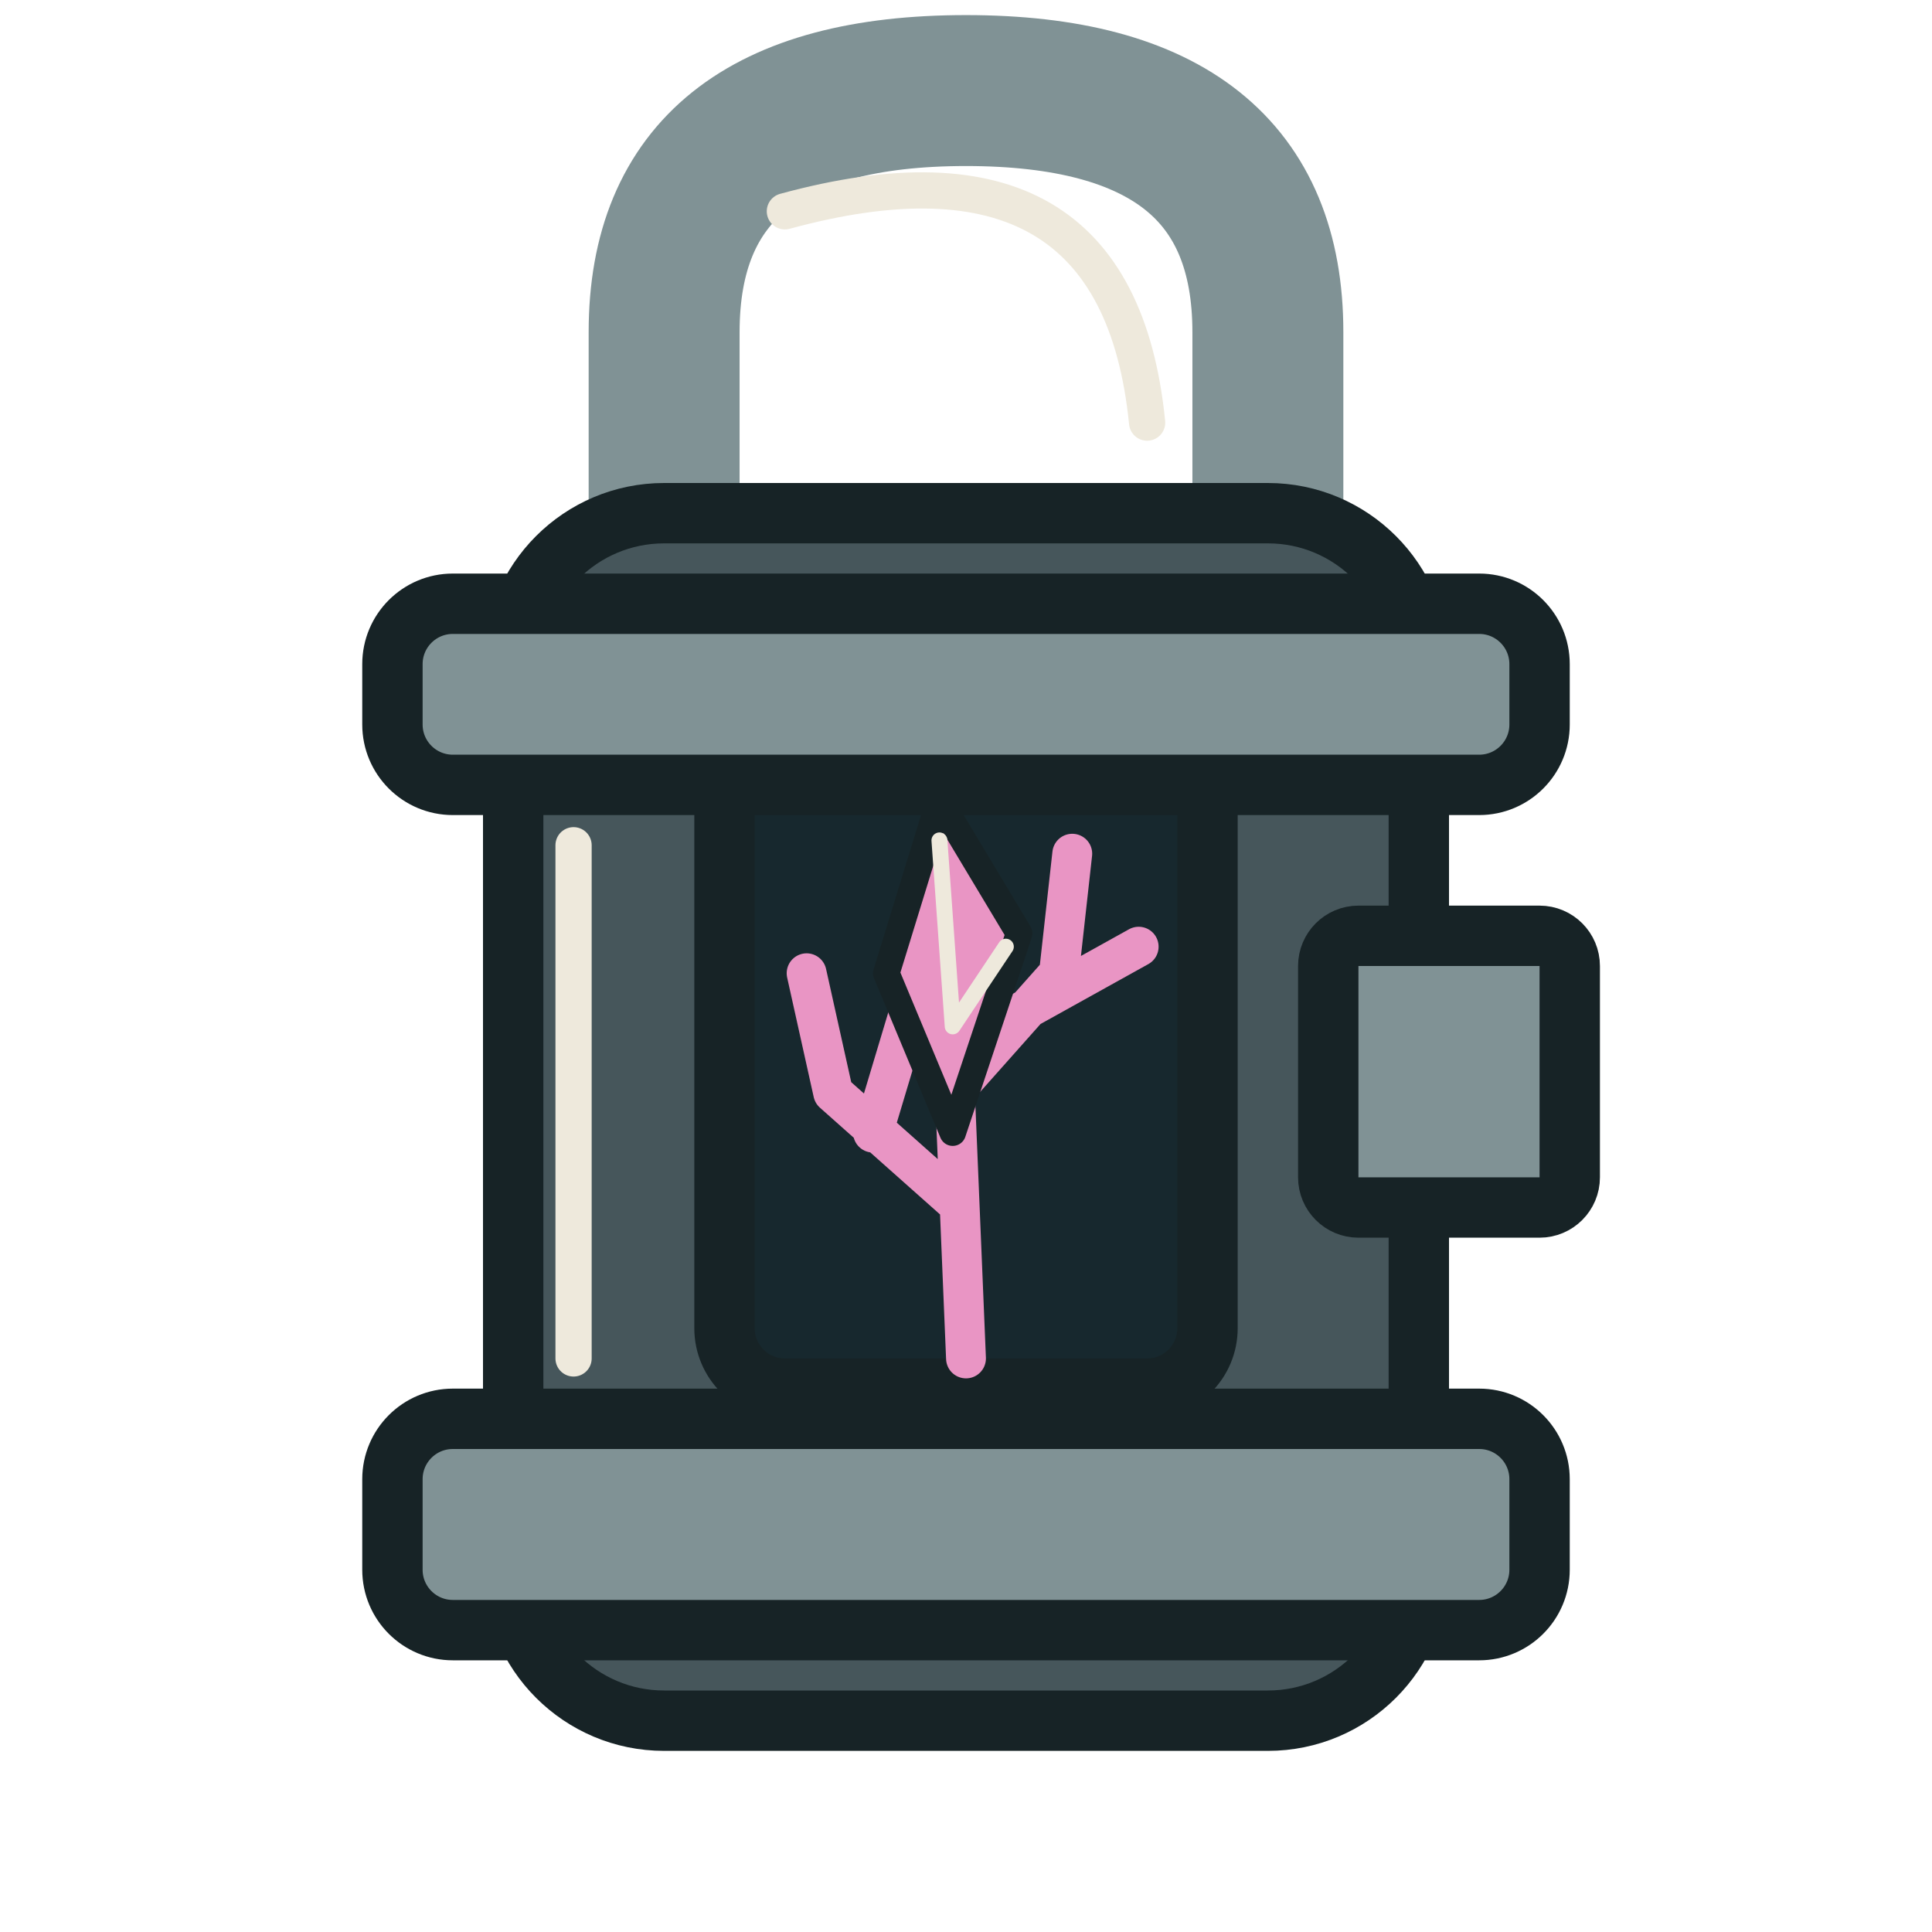
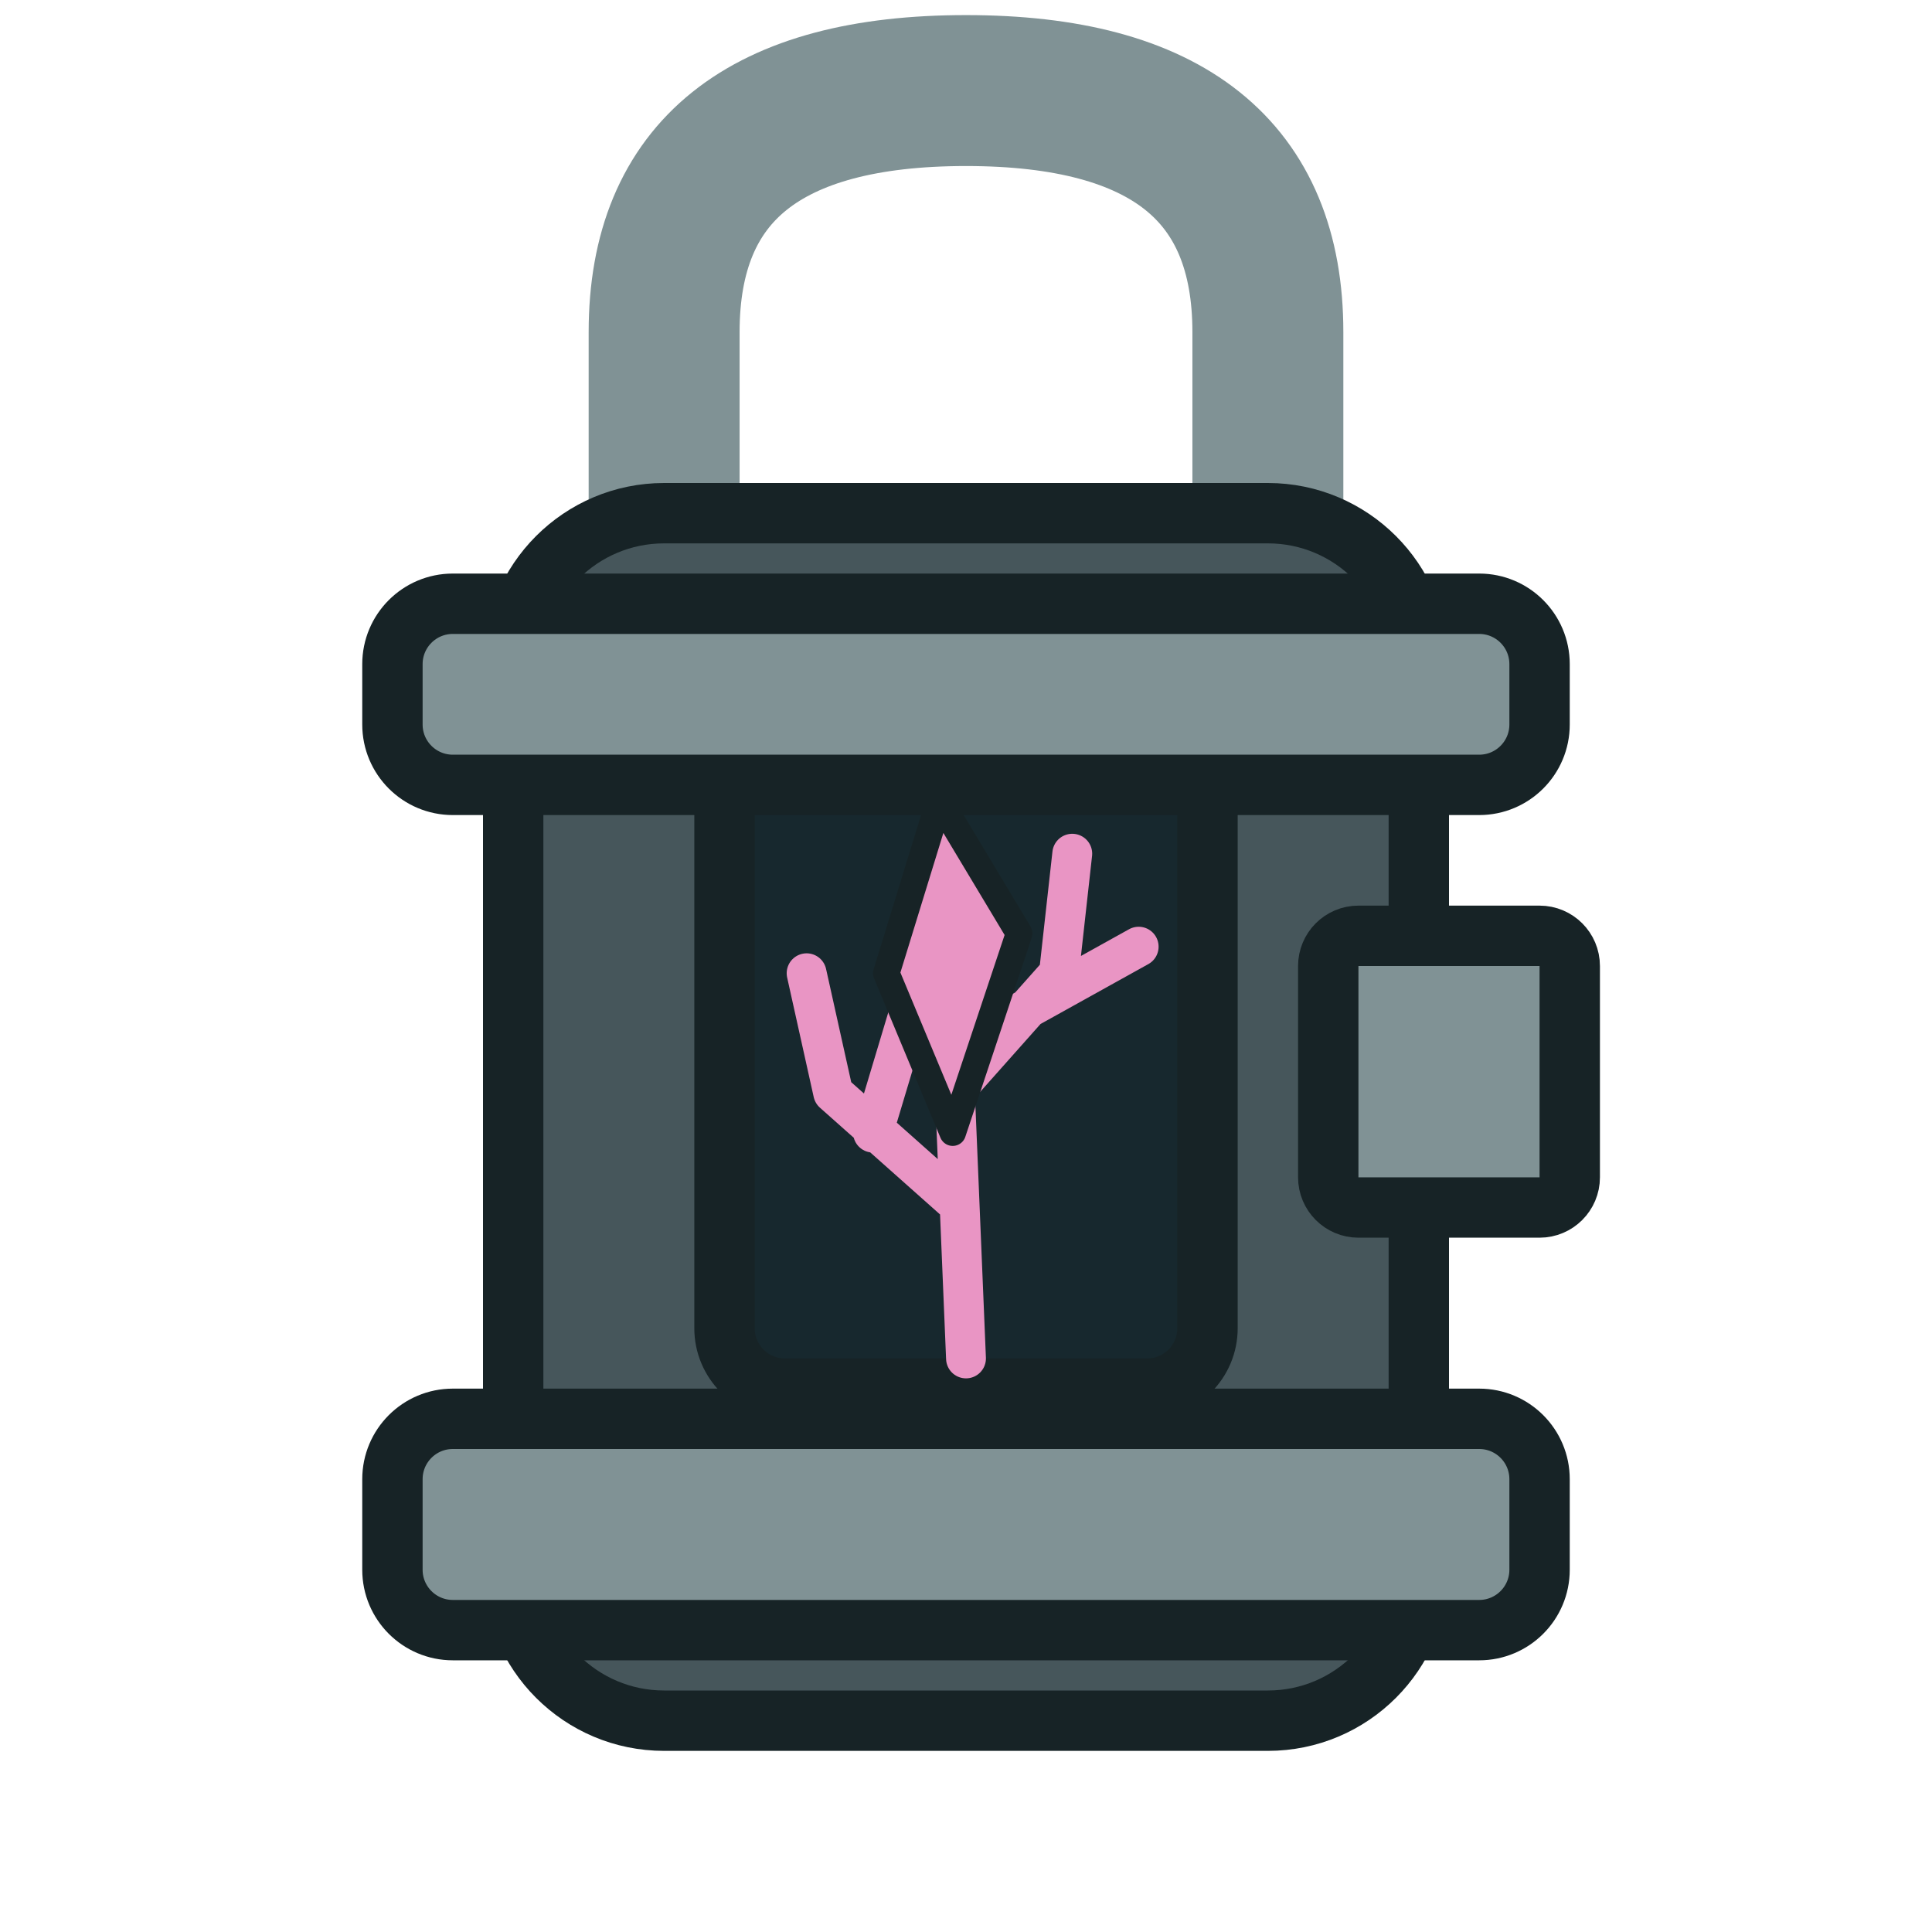
<svg xmlns="http://www.w3.org/2000/svg" width="64" height="64" viewBox="0 0 64 64">
  <g stroke-linejoin="round" stroke-linecap="round">
    <path d="M22 18V11Q22 3 32 3Q42 3 42 11V18" fill="none" stroke="#809295" stroke-width="5" />
    <rect x="17" y="17" width="30" height="40" rx="5" fill="#46565b" stroke="#172326" stroke-width="2" />
    <rect x="24" y="25" width="16" height="21" rx="2" fill="#17282e" stroke="#172326" stroke-width="2" />
    <g transform="translate(32 45) scale(0.44)">
      <path d="M0 0L-1-24M-1-12L-10-20L-12-29M-1-20L7-29L8-38M-7-17L-4-27M4-26L13-31" fill="none" stroke="#e995c4" stroke-width="3" />
      <path d="M-1-17L-6-29L-2-42L4-32Z" fill="#e995c4" stroke="#172326" stroke-width="2" />
-       <path d="M-2-39L-1-25L3-31" fill="none" stroke="#eee9dc" stroke-width="1.2" />
    </g>
    <rect x="13" y="20" width="38" height="6" rx="2" fill="#809295" stroke="#172326" stroke-width="2" />
    <rect x="13" y="47" width="38" height="7" rx="2" fill="#809295" stroke="#172326" stroke-width="2" />
    <rect x="44" y="31" width="8" height="9" rx="1" fill="#809295" stroke="#172326" stroke-width="2" />
-     <path d="M19 28V45M26 7Q37 4 38 14" fill="none" stroke="#eee9dc" stroke-width="1.2" />
  </g>
</svg>
